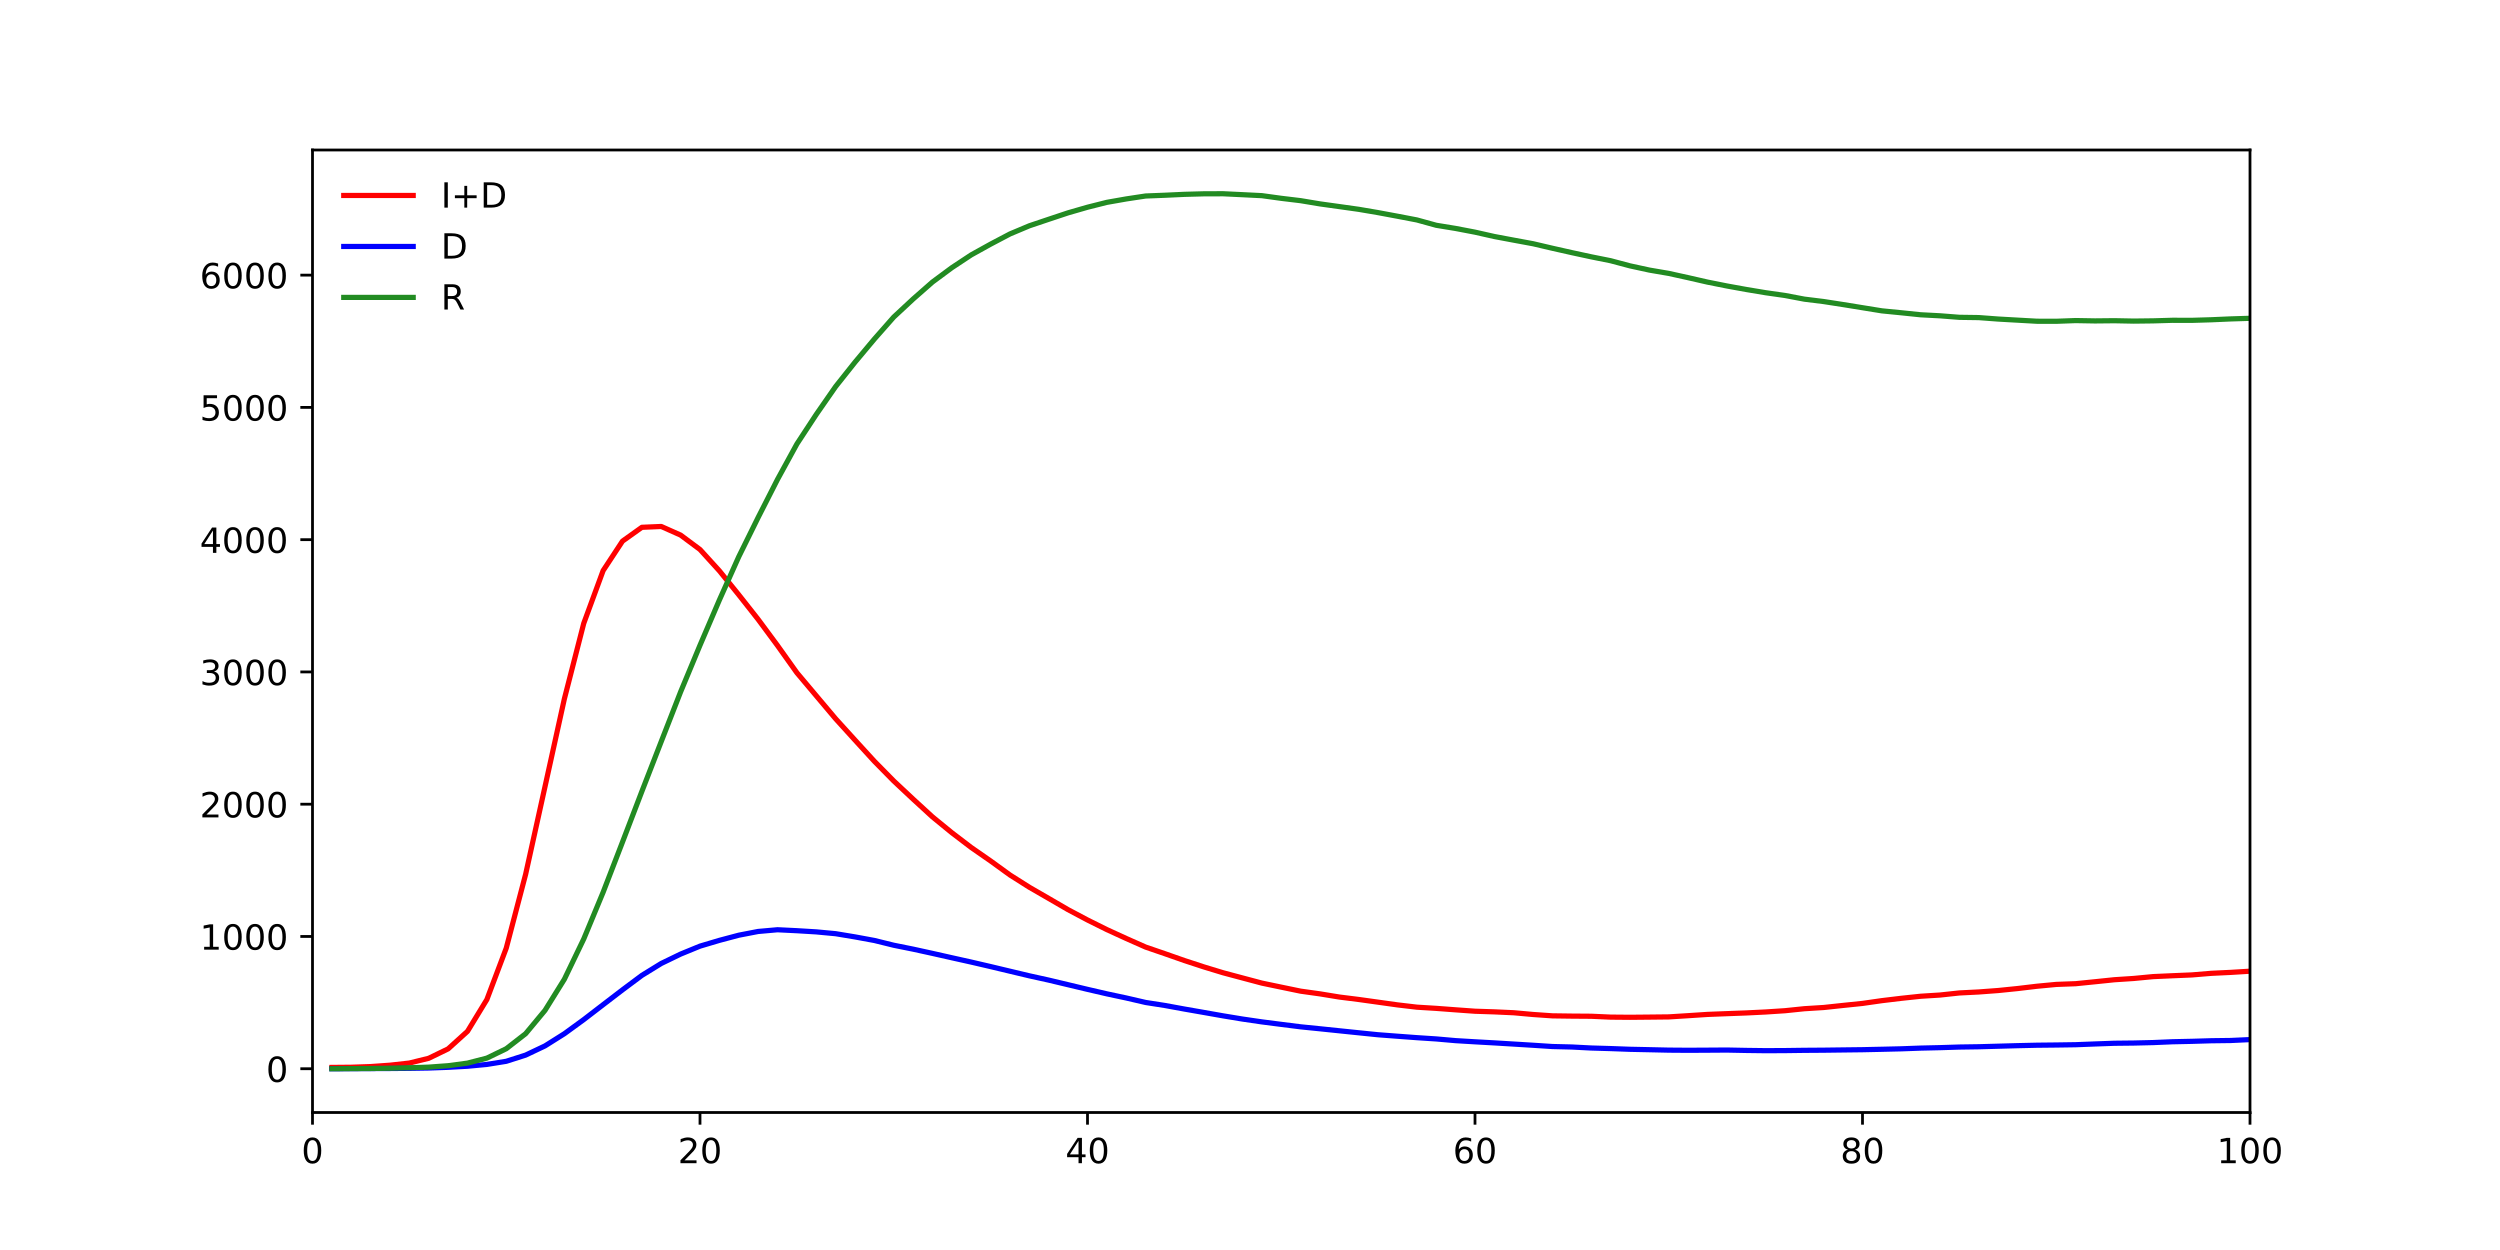
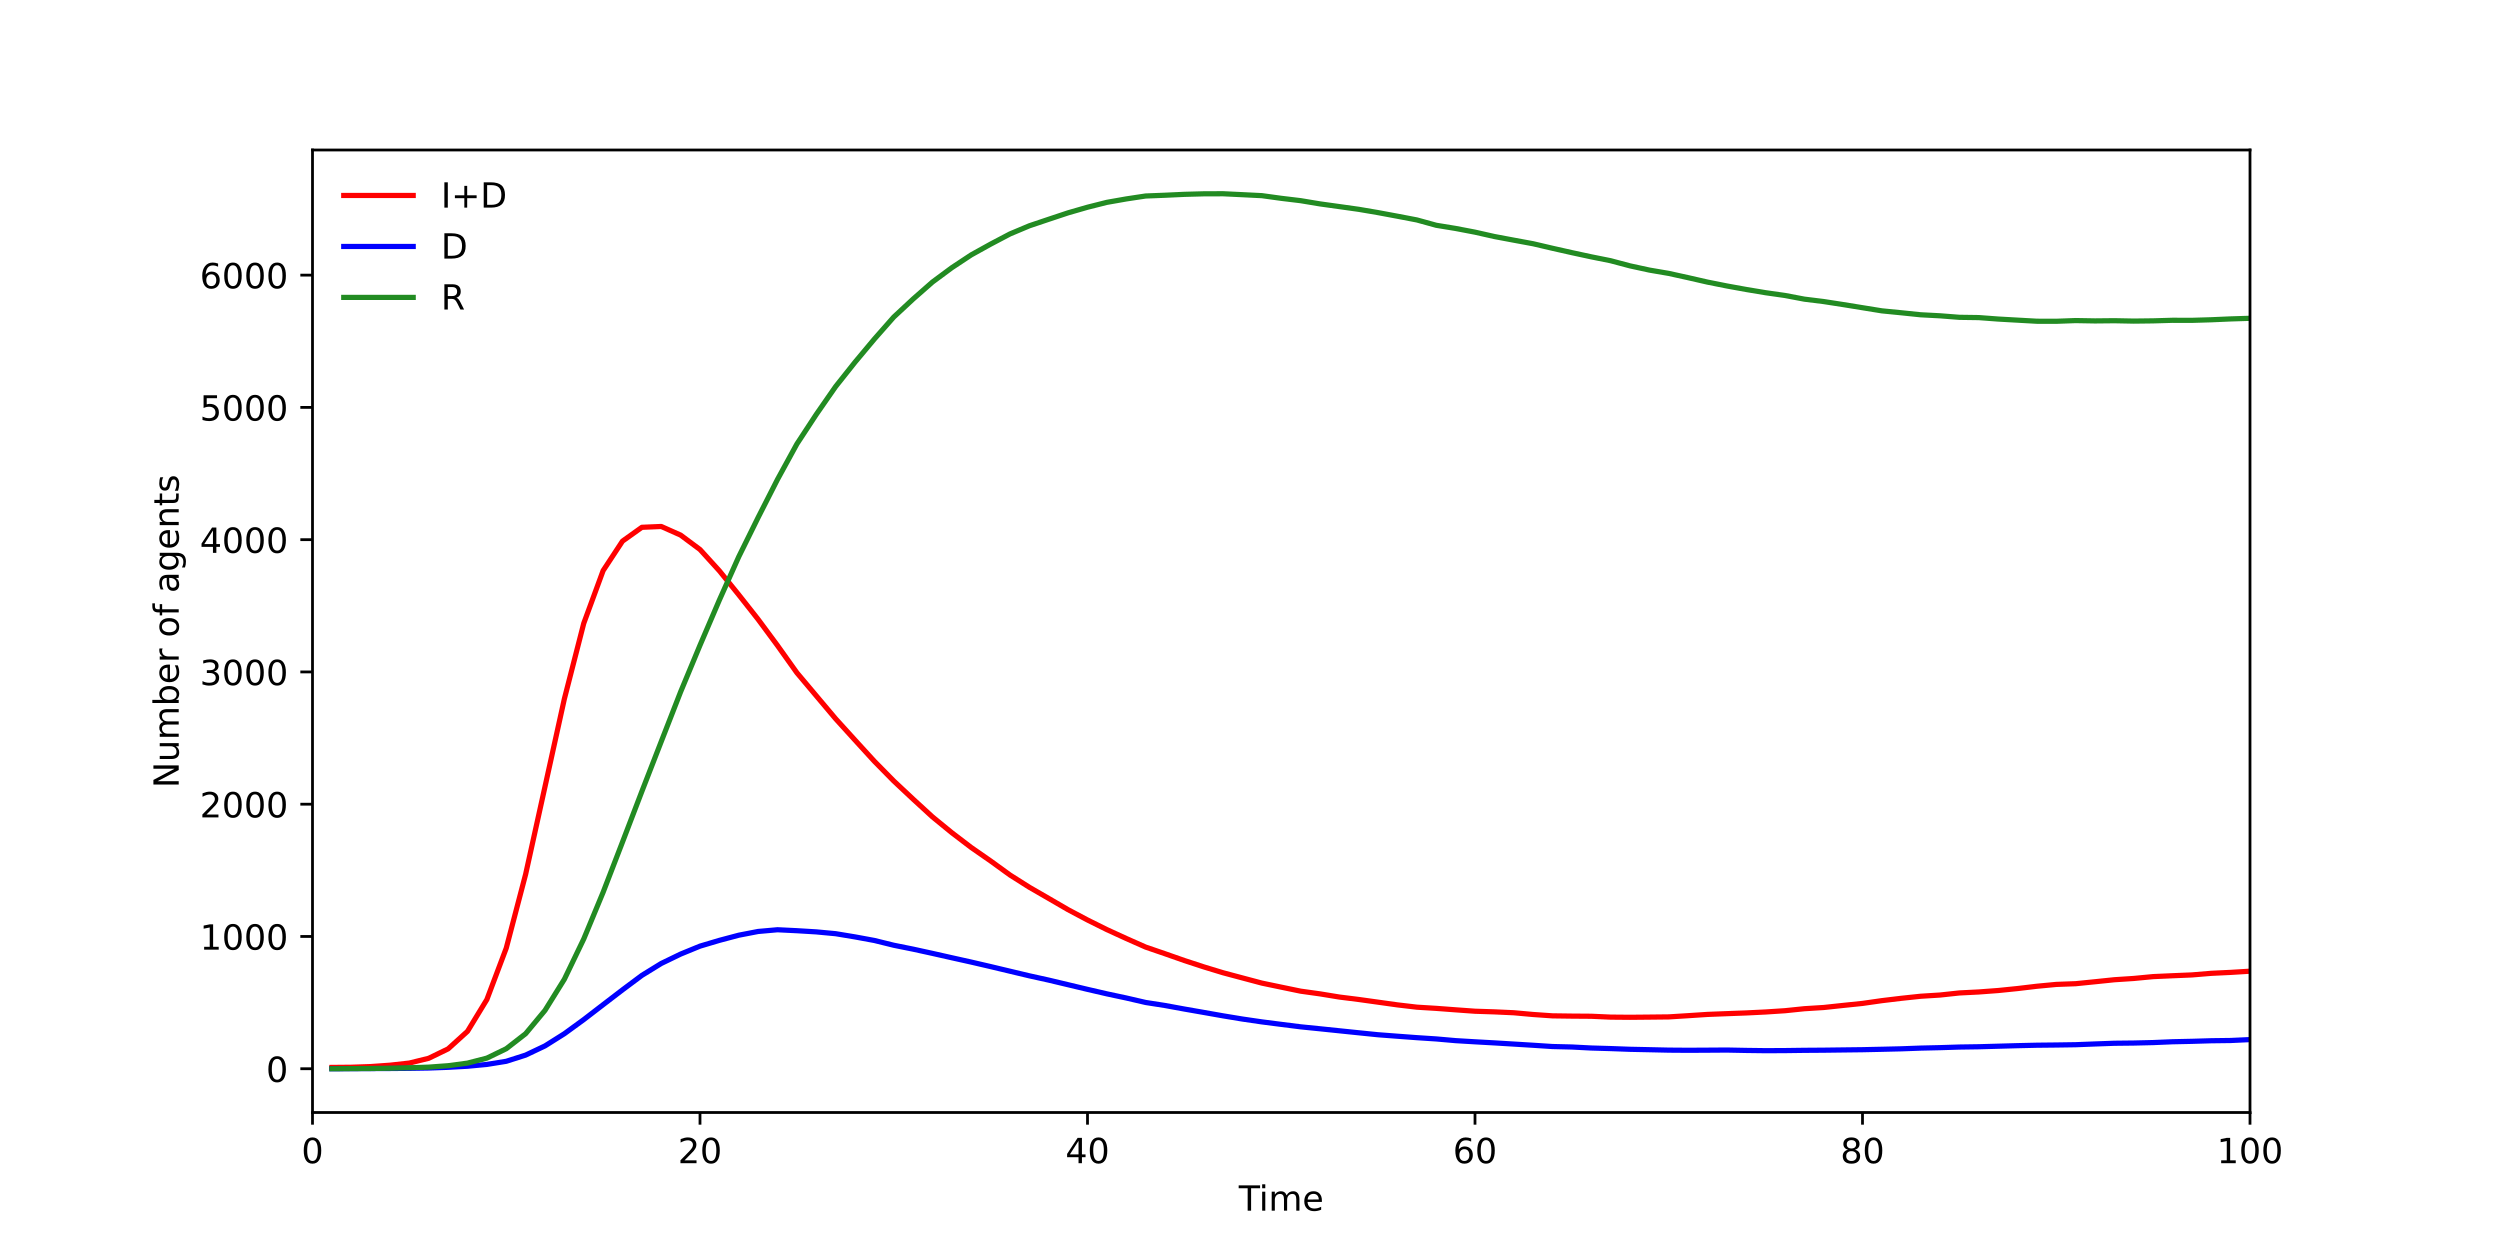
<svg xmlns="http://www.w3.org/2000/svg" xmlns:xlink="http://www.w3.org/1999/xlink" width="720pt" height="360pt" viewBox="0 0 720 360" version="1.1">
  <defs>
    <style type="text/css">*{stroke-linejoin: round; stroke-linecap: butt}</style>
  </defs>
  <g id="figure_1">
    <g id="patch_1">
      <path d="M 0 360  L 720 360  L 720 0  L 0 0  z " style="fill: #ffffff" />
    </g>
    <g id="axes_1">
      <g id="patch_2">
        <path d="M 90 320.4  L 648 320.4  L 648 43.2  L 90 43.2  z " style="fill: #ffffff" />
      </g>
      <g id="matplotlib.axis_1">
        <g id="xtick_1">
          <g id="line2d_1">
            <defs>
-               <path id="mbf2937465c" d="M 0 0  L 0 3.5  " style="stroke: #000000; stroke-width: 0.8" />
-             </defs>
-             <g>
-               <use xlink:href="#mbf2937465c" x="90" y="320.4" style="stroke: #000000; stroke-width: 0.8" />
+               <path id="m99bc248dcd" d="M 0 0  L 0 3.5  " style="stroke: #000000; stroke-width: 0.8" />
+             </defs>
+             <g>
+               <use xlink:href="#m99bc248dcd" x="90" y="320.4" style="stroke: #000000; stroke-width: 0.8" />
            </g>
          </g>
          <g id="text_1">
            <g transform="translate(86.81875 334.9984) scale(0.1 -0.1)">
              <defs>
                <path id="DejaVuSans-30" d="M 2034 4250  Q 1547 4250 1301 3770  Q 1056 3291 1056 2328  Q 1056 1369 1301 889  Q 1547 409 2034 409  Q 2525 409 2770 889  Q 3016 1369 3016 2328  Q 3016 3291 2770 3770  Q 2525 4250 2034 4250  z M 2034 4750  Q 2819 4750 3233 4129  Q 3647 3509 3647 2328  Q 3647 1150 3233 529  Q 2819 -91 2034 -91  Q 1250 -91 836 529  Q 422 1150 422 2328  Q 422 3509 836 4129  Q 1250 4750 2034 4750  z " transform="scale(0.015625)" />
              </defs>
              <use xlink:href="#DejaVuSans-30" />
            </g>
          </g>
        </g>
        <g id="xtick_2">
          <g id="line2d_2">
            <g>
-               <use xlink:href="#mbf2937465c" x="201.6" y="320.4" style="stroke: #000000; stroke-width: 0.8" />
+               <use xlink:href="#m99bc248dcd" x="201.6" y="320.4" style="stroke: #000000; stroke-width: 0.8" />
            </g>
          </g>
          <g id="text_2">
            <g transform="translate(195.2375 334.9984) scale(0.1 -0.1)">
              <defs>
                <path id="DejaVuSans-32" d="M 1228 531  L 3431 531  L 3431 0  L 469 0  L 469 531  Q 828 903 1448 1529  Q 2069 2156 2228 2338  Q 2531 2678 2651 2914  Q 2772 3150 2772 3378  Q 2772 3750 2511 3984  Q 2250 4219 1831 4219  Q 1534 4219 1204 4116  Q 875 4013 500 3803  L 500 4441  Q 881 4594 1212 4672  Q 1544 4750 1819 4750  Q 2544 4750 2975 4387  Q 3406 4025 3406 3419  Q 3406 3131 3298 2873  Q 3191 2616 2906 2266  Q 2828 2175 2409 1742  Q 1991 1309 1228 531  z " transform="scale(0.015625)" />
              </defs>
              <use xlink:href="#DejaVuSans-32" />
              <use xlink:href="#DejaVuSans-30" x="63.623" />
            </g>
          </g>
        </g>
        <g id="xtick_3">
          <g id="line2d_3">
            <g>
-               <use xlink:href="#mbf2937465c" x="313.2" y="320.4" style="stroke: #000000; stroke-width: 0.8" />
+               <use xlink:href="#m99bc248dcd" x="313.2" y="320.4" style="stroke: #000000; stroke-width: 0.8" />
            </g>
          </g>
          <g id="text_3">
            <g transform="translate(306.8375 334.9984) scale(0.1 -0.1)">
              <defs>
                <path id="DejaVuSans-34" d="M 2419 4116  L 825 1625  L 2419 1625  L 2419 4116  z M 2253 4666  L 3047 4666  L 3047 1625  L 3713 1625  L 3713 1100  L 3047 1100  L 3047 0  L 2419 0  L 2419 1100  L 313 1100  L 313 1709  L 2253 4666  z " transform="scale(0.015625)" />
              </defs>
              <use xlink:href="#DejaVuSans-34" />
              <use xlink:href="#DejaVuSans-30" x="63.623" />
            </g>
          </g>
        </g>
        <g id="xtick_4">
          <g id="line2d_4">
            <g>
-               <use xlink:href="#mbf2937465c" x="424.8" y="320.4" style="stroke: #000000; stroke-width: 0.8" />
+               <use xlink:href="#m99bc248dcd" x="424.8" y="320.4" style="stroke: #000000; stroke-width: 0.8" />
            </g>
          </g>
          <g id="text_4">
            <g transform="translate(418.4375 334.9984) scale(0.1 -0.1)">
              <defs>
                <path id="DejaVuSans-36" d="M 2113 2584  Q 1688 2584 1439 2293  Q 1191 2003 1191 1497  Q 1191 994 1439 701  Q 1688 409 2113 409  Q 2538 409 2786 701  Q 3034 994 3034 1497  Q 3034 2003 2786 2293  Q 2538 2584 2113 2584  z M 3366 4563  L 3366 3988  Q 3128 4100 2886 4159  Q 2644 4219 2406 4219  Q 1781 4219 1451 3797  Q 1122 3375 1075 2522  Q 1259 2794 1537 2939  Q 1816 3084 2150 3084  Q 2853 3084 3261 2657  Q 3669 2231 3669 1497  Q 3669 778 3244 343  Q 2819 -91 2113 -91  Q 1303 -91 875 529  Q 447 1150 447 2328  Q 447 3434 972 4092  Q 1497 4750 2381 4750  Q 2619 4750 2861 4703  Q 3103 4656 3366 4563  z " transform="scale(0.015625)" />
              </defs>
              <use xlink:href="#DejaVuSans-36" />
              <use xlink:href="#DejaVuSans-30" x="63.623" />
            </g>
          </g>
        </g>
        <g id="xtick_5">
          <g id="line2d_5">
            <g>
-               <use xlink:href="#mbf2937465c" x="536.4" y="320.4" style="stroke: #000000; stroke-width: 0.8" />
+               <use xlink:href="#m99bc248dcd" x="536.4" y="320.4" style="stroke: #000000; stroke-width: 0.8" />
            </g>
          </g>
          <g id="text_5">
            <g transform="translate(530.0375 334.9984) scale(0.1 -0.1)">
              <defs>
                <path id="DejaVuSans-38" d="M 2034 2216  Q 1584 2216 1326 1975  Q 1069 1734 1069 1313  Q 1069 891 1326 650  Q 1584 409 2034 409  Q 2484 409 2743 651  Q 3003 894 3003 1313  Q 3003 1734 2745 1975  Q 2488 2216 2034 2216  z M 1403 2484  Q 997 2584 770 2862  Q 544 3141 544 3541  Q 544 4100 942 4425  Q 1341 4750 2034 4750  Q 2731 4750 3128 4425  Q 3525 4100 3525 3541  Q 3525 3141 3298 2862  Q 3072 2584 2669 2484  Q 3125 2378 3379 2068  Q 3634 1759 3634 1313  Q 3634 634 3220 271  Q 2806 -91 2034 -91  Q 1263 -91 848 271  Q 434 634 434 1313  Q 434 1759 690 2068  Q 947 2378 1403 2484  z M 1172 3481  Q 1172 3119 1398 2916  Q 1625 2713 2034 2713  Q 2441 2713 2670 2916  Q 2900 3119 2900 3481  Q 2900 3844 2670 4047  Q 2441 4250 2034 4250  Q 1625 4250 1398 4047  Q 1172 3844 1172 3481  z " transform="scale(0.015625)" />
              </defs>
              <use xlink:href="#DejaVuSans-38" />
              <use xlink:href="#DejaVuSans-30" x="63.623" />
            </g>
          </g>
        </g>
        <g id="xtick_6">
          <g id="line2d_6">
            <g>
-               <use xlink:href="#mbf2937465c" x="648" y="320.4" style="stroke: #000000; stroke-width: 0.8" />
+               <use xlink:href="#m99bc248dcd" x="648" y="320.4" style="stroke: #000000; stroke-width: 0.8" />
            </g>
          </g>
          <g id="text_6">
            <g transform="translate(638.4562 334.9984) scale(0.1 -0.1)">
              <defs>
                <path id="DejaVuSans-31" d="M 794 531  L 1825 531  L 1825 4091  L 703 3866  L 703 4441  L 1819 4666  L 2450 4666  L 2450 531  L 3481 531  L 3481 0  L 794 0  L 794 531  z " transform="scale(0.015625)" />
              </defs>
              <use xlink:href="#DejaVuSans-31" />
              <use xlink:href="#DejaVuSans-30" x="63.623" />
              <use xlink:href="#DejaVuSans-30" x="127.246" />
            </g>
+           </g>
+         </g>
+         <g id="text_7">
+           <g transform="translate(356.7664 348.6766) scale(0.1 -0.1)">
+             <defs>
+               <path id="DejaVuSans-54" d="M -19 4666  L 3928 4666  L 3928 4134  L 2272 4134  L 2272 0  L 1638 0  L 1638 4134  L -19 4134  L -19 4666  z " transform="scale(0.015625)" />
+               <path id="DejaVuSans-69" d="M 603 3500  L 1178 3500  L 1178 0  L 603 0  L 603 3500  z M 603 4863  L 1178 4863  L 1178 4134  L 603 4134  L 603 4863  z " transform="scale(0.015625)" />
+               <path id="DejaVuSans-6d" d="M 3328 2828  Q 3544 3216 3844 3400  Q 4144 3584 4550 3584  Q 5097 3584 5394 3201  Q 5691 2819 5691 2113  L 5691 0  L 5113 0  L 5113 2094  Q 5113 2597 4934 2840  Q 4756 3084 4391 3084  Q 3944 3084 3684 2787  Q 3425 2491 3425 1978  L 3425 0  L 2847 0  L 2847 2094  Q 2847 2600 2669 2842  Q 2491 3084 2119 3084  Q 1678 3084 1418 2786  Q 1159 2488 1159 1978  L 1159 0  L 581 0  L 581 3500  L 1159 3500  L 1159 2956  Q 1356 3278 1631 3431  Q 1906 3584 2284 3584  Q 2666 3584 2933 3390  Q 3200 3197 3328 2828  z " transform="scale(0.015625)" />
+               <path id="DejaVuSans-65" d="M 3597 1894  L 3597 1613  L 953 1613  Q 991 1019 1311 708  Q 1631 397 2203 397  Q 2534 397 2845 478  Q 3156 559 3463 722  L 3463 178  Q 3153 47 2828 -22  Q 2503 -91 2169 -91  Q 1331 -91 842 396  Q 353 884 353 1716  Q 353 2575 817 3079  Q 1281 3584 2069 3584  Q 2775 3584 3186 3129  Q 3597 2675 3597 1894  z M 3022 2063  Q 3016 2534 2758 2815  Q 2500 3097 2075 3097  Q 1594 3097 1305 2825  Q 1016 2553 972 2059  L 3022 2063  z " transform="scale(0.015625)" />
+             </defs>
+             <use xlink:href="#DejaVuSans-54" />
+             <use xlink:href="#DejaVuSans-69" x="57.959" />
+             <use xlink:href="#DejaVuSans-6d" x="85.742" />
+             <use xlink:href="#DejaVuSans-65" x="183.154" />
          </g>
        </g>
      </g>
      <g id="matplotlib.axis_2">
        <g id="ytick_1">
          <g id="line2d_7">
            <defs>
-               <path id="m6ebd637aed" d="M 0 0  L -3.5 0  " style="stroke: #000000; stroke-width: 0.8" />
-             </defs>
-             <g>
-               <use xlink:href="#m6ebd637aed" x="90" y="307.8" style="stroke: #000000; stroke-width: 0.8" />
-             </g>
-           </g>
-           <g id="text_7">
+               <path id="mf0577fa7e2" d="M 0 0  L -3.5 0  " style="stroke: #000000; stroke-width: 0.8" />
+             </defs>
+             <g>
+               <use xlink:href="#mf0577fa7e2" x="90" y="307.8" style="stroke: #000000; stroke-width: 0.8" />
+             </g>
+           </g>
+           <g id="text_8">
            <g transform="translate(76.6375 311.5992) scale(0.1 -0.1)">
              <use xlink:href="#DejaVuSans-30" />
            </g>
          </g>
        </g>
        <g id="ytick_2">
          <g id="line2d_8">
            <g>
-               <use xlink:href="#m6ebd637aed" x="90" y="269.706" style="stroke: #000000; stroke-width: 0.8" />
-             </g>
-           </g>
-           <g id="text_8">
+               <use xlink:href="#mf0577fa7e2" x="90" y="269.706" style="stroke: #000000; stroke-width: 0.8" />
+             </g>
+           </g>
+           <g id="text_9">
            <g transform="translate(57.55 273.5057) scale(0.1 -0.1)">
              <use xlink:href="#DejaVuSans-31" />
              <use xlink:href="#DejaVuSans-30" x="63.623" />
              <use xlink:href="#DejaVuSans-30" x="127.246" />
              <use xlink:href="#DejaVuSans-30" x="190.869" />
            </g>
          </g>
        </g>
        <g id="ytick_3">
          <g id="line2d_9">
            <g>
-               <use xlink:href="#m6ebd637aed" x="90" y="231.613" style="stroke: #000000; stroke-width: 0.8" />
-             </g>
-           </g>
-           <g id="text_9">
+               <use xlink:href="#mf0577fa7e2" x="90" y="231.613" style="stroke: #000000; stroke-width: 0.8" />
+             </g>
+           </g>
+           <g id="text_10">
            <g transform="translate(57.55 235.4122) scale(0.1 -0.1)">
              <use xlink:href="#DejaVuSans-32" />
              <use xlink:href="#DejaVuSans-30" x="63.623" />
              <use xlink:href="#DejaVuSans-30" x="127.246" />
              <use xlink:href="#DejaVuSans-30" x="190.869" />
            </g>
          </g>
        </g>
        <g id="ytick_4">
          <g id="line2d_10">
            <g>
-               <use xlink:href="#m6ebd637aed" x="90" y="193.519" style="stroke: #000000; stroke-width: 0.8" />
-             </g>
-           </g>
-           <g id="text_10">
+               <use xlink:href="#mf0577fa7e2" x="90" y="193.519" style="stroke: #000000; stroke-width: 0.8" />
+             </g>
+           </g>
+           <g id="text_11">
            <g transform="translate(57.55 197.3187) scale(0.1 -0.1)">
              <defs>
                <path id="DejaVuSans-33" d="M 2597 2516  Q 3050 2419 3304 2112  Q 3559 1806 3559 1356  Q 3559 666 3084 287  Q 2609 -91 1734 -91  Q 1441 -91 1130 -33  Q 819 25 488 141  L 488 750  Q 750 597 1062 519  Q 1375 441 1716 441  Q 2309 441 2620 675  Q 2931 909 2931 1356  Q 2931 1769 2642 2001  Q 2353 2234 1838 2234  L 1294 2234  L 1294 2753  L 1863 2753  Q 2328 2753 2575 2939  Q 2822 3125 2822 3475  Q 2822 3834 2567 4026  Q 2313 4219 1838 4219  Q 1578 4219 1281 4162  Q 984 4106 628 3988  L 628 4550  Q 988 4650 1302 4700  Q 1616 4750 1894 4750  Q 2613 4750 3031 4423  Q 3450 4097 3450 3541  Q 3450 3153 3228 2886  Q 3006 2619 2597 2516  z " transform="scale(0.015625)" />
              </defs>
              <use xlink:href="#DejaVuSans-33" />
              <use xlink:href="#DejaVuSans-30" x="63.623" />
              <use xlink:href="#DejaVuSans-30" x="127.246" />
              <use xlink:href="#DejaVuSans-30" x="190.869" />
            </g>
          </g>
        </g>
        <g id="ytick_5">
          <g id="line2d_11">
            <g>
-               <use xlink:href="#m6ebd637aed" x="90" y="155.426" style="stroke: #000000; stroke-width: 0.8" />
-             </g>
-           </g>
-           <g id="text_11">
+               <use xlink:href="#mf0577fa7e2" x="90" y="155.426" style="stroke: #000000; stroke-width: 0.8" />
+             </g>
+           </g>
+           <g id="text_12">
            <g transform="translate(57.55 159.2252) scale(0.1 -0.1)">
              <use xlink:href="#DejaVuSans-34" />
              <use xlink:href="#DejaVuSans-30" x="63.623" />
              <use xlink:href="#DejaVuSans-30" x="127.246" />
              <use xlink:href="#DejaVuSans-30" x="190.869" />
            </g>
          </g>
        </g>
        <g id="ytick_6">
          <g id="line2d_12">
            <g>
-               <use xlink:href="#m6ebd637aed" x="90" y="117.332" style="stroke: #000000; stroke-width: 0.8" />
-             </g>
-           </g>
-           <g id="text_12">
+               <use xlink:href="#mf0577fa7e2" x="90" y="117.332" style="stroke: #000000; stroke-width: 0.8" />
+             </g>
+           </g>
+           <g id="text_13">
            <g transform="translate(57.55 121.1317) scale(0.1 -0.1)">
              <defs>
                <path id="DejaVuSans-35" d="M 691 4666  L 3169 4666  L 3169 4134  L 1269 4134  L 1269 2991  Q 1406 3038 1543 3061  Q 1681 3084 1819 3084  Q 2600 3084 3056 2656  Q 3513 2228 3513 1497  Q 3513 744 3044 326  Q 2575 -91 1722 -91  Q 1428 -91 1123 -41  Q 819 9 494 109  L 494 744  Q 775 591 1075 516  Q 1375 441 1709 441  Q 2250 441 2565 725  Q 2881 1009 2881 1497  Q 2881 1984 2565 2268  Q 2250 2553 1709 2553  Q 1456 2553 1204 2497  Q 953 2441 691 2322  L 691 4666  z " transform="scale(0.015625)" />
              </defs>
              <use xlink:href="#DejaVuSans-35" />
              <use xlink:href="#DejaVuSans-30" x="63.623" />
              <use xlink:href="#DejaVuSans-30" x="127.246" />
              <use xlink:href="#DejaVuSans-30" x="190.869" />
            </g>
          </g>
        </g>
        <g id="ytick_7">
          <g id="line2d_13">
            <g>
-               <use xlink:href="#m6ebd637aed" x="90" y="79.239" style="stroke: #000000; stroke-width: 0.8" />
-             </g>
-           </g>
-           <g id="text_13">
+               <use xlink:href="#mf0577fa7e2" x="90" y="79.239" style="stroke: #000000; stroke-width: 0.8" />
+             </g>
+           </g>
+           <g id="text_14">
            <g transform="translate(57.55 83.03816) scale(0.1 -0.1)">
              <use xlink:href="#DejaVuSans-36" />
              <use xlink:href="#DejaVuSans-30" x="63.623" />
              <use xlink:href="#DejaVuSans-30" x="127.246" />
              <use xlink:href="#DejaVuSans-30" x="190.869" />
            </g>
          </g>
        </g>
+         <g id="text_15">
+           <g transform="translate(51.47031 226.932) rotate(-90) scale(0.1 -0.1)">
+             <defs>
+               <path id="DejaVuSans-4e" d="M 628 4666  L 1478 4666  L 3547 763  L 3547 4666  L 4159 4666  L 4159 0  L 3309 0  L 1241 3903  L 1241 0  L 628 0  L 628 4666  z " transform="scale(0.015625)" />
+               <path id="DejaVuSans-75" d="M 544 1381  L 544 3500  L 1119 3500  L 1119 1403  Q 1119 906 1312 657  Q 1506 409 1894 409  Q 2359 409 2629 706  Q 2900 1003 2900 1516  L 2900 3500  L 3475 3500  L 3475 0  L 2900 0  L 2900 538  Q 2691 219 2414 64  Q 2138 -91 1772 -91  Q 1169 -91 856 284  Q 544 659 544 1381  z M 1991 3584  L 1991 3584  z " transform="scale(0.015625)" />
+               <path id="DejaVuSans-62" d="M 3116 1747  Q 3116 2381 2855 2742  Q 2594 3103 2138 3103  Q 1681 3103 1420 2742  Q 1159 2381 1159 1747  Q 1159 1113 1420 752  Q 1681 391 2138 391  Q 2594 391 2855 752  Q 3116 1113 3116 1747  z M 1159 2969  Q 1341 3281 1617 3432  Q 1894 3584 2278 3584  Q 2916 3584 3314 3078  Q 3713 2572 3713 1747  Q 3713 922 3314 415  Q 2916 -91 2278 -91  Q 1894 -91 1617 61  Q 1341 213 1159 525  L 1159 0  L 581 0  L 581 4863  L 1159 4863  L 1159 2969  z " transform="scale(0.015625)" />
+               <path id="DejaVuSans-72" d="M 2631 2963  Q 2534 3019 2420 3045  Q 2306 3072 2169 3072  Q 1681 3072 1420 2755  Q 1159 2438 1159 1844  L 1159 0  L 581 0  L 581 3500  L 1159 3500  L 1159 2956  Q 1341 3275 1631 3429  Q 1922 3584 2338 3584  Q 2397 3584 2469 3576  Q 2541 3569 2628 3553  L 2631 2963  z " transform="scale(0.015625)" />
+               <path id="DejaVuSans-20" transform="scale(0.015625)" />
+               <path id="DejaVuSans-6f" d="M 1959 3097  Q 1497 3097 1228 2736  Q 959 2375 959 1747  Q 959 1119 1226 758  Q 1494 397 1959 397  Q 2419 397 2687 759  Q 2956 1122 2956 1747  Q 2956 2369 2687 2733  Q 2419 3097 1959 3097  z M 1959 3584  Q 2709 3584 3137 3096  Q 3566 2609 3566 1747  Q 3566 888 3137 398  Q 2709 -91 1959 -91  Q 1206 -91 779 398  Q 353 888 353 1747  Q 353 2609 779 3096  Q 1206 3584 1959 3584  z " transform="scale(0.015625)" />
+               <path id="DejaVuSans-66" d="M 2375 4863  L 2375 4384  L 1825 4384  Q 1516 4384 1395 4259  Q 1275 4134 1275 3809  L 1275 3500  L 2222 3500  L 2222 3053  L 1275 3053  L 1275 0  L 697 0  L 697 3053  L 147 3053  L 147 3500  L 697 3500  L 697 3744  Q 697 4328 969 4595  Q 1241 4863 1831 4863  L 2375 4863  z " transform="scale(0.015625)" />
+               <path id="DejaVuSans-61" d="M 2194 1759  Q 1497 1759 1228 1600  Q 959 1441 959 1056  Q 959 750 1161 570  Q 1363 391 1709 391  Q 2188 391 2477 730  Q 2766 1069 2766 1631  L 2766 1759  L 2194 1759  z M 3341 1997  L 3341 0  L 2766 0  L 2766 531  Q 2569 213 2275 61  Q 1981 -91 1556 -91  Q 1019 -91 701 211  Q 384 513 384 1019  Q 384 1609 779 1909  Q 1175 2209 1959 2209  L 2766 2209  L 2766 2266  Q 2766 2663 2505 2880  Q 2244 3097 1772 3097  Q 1472 3097 1187 3025  Q 903 2953 641 2809  L 641 3341  Q 956 3463 1253 3523  Q 1550 3584 1831 3584  Q 2591 3584 2966 3190  Q 3341 2797 3341 1997  z " transform="scale(0.015625)" />
+               <path id="DejaVuSans-67" d="M 2906 1791  Q 2906 2416 2648 2759  Q 2391 3103 1925 3103  Q 1463 3103 1205 2759  Q 947 2416 947 1791  Q 947 1169 1205 825  Q 1463 481 1925 481  Q 2391 481 2648 825  Q 2906 1169 2906 1791  z M 3481 434  Q 3481 -459 3084 -895  Q 2688 -1331 1869 -1331  Q 1566 -1331 1297 -1286  Q 1028 -1241 775 -1147  L 775 -588  Q 1028 -725 1275 -790  Q 1522 -856 1778 -856  Q 2344 -856 2625 -561  Q 2906 -266 2906 331  L 2906 616  Q 2728 306 2450 153  Q 2172 0 1784 0  Q 1141 0 747 490  Q 353 981 353 1791  Q 353 2603 747 3093  Q 1141 3584 1784 3584  Q 2172 3584 2450 3431  Q 2728 3278 2906 2969  L 2906 3500  L 3481 3500  L 3481 434  z " transform="scale(0.015625)" />
+               <path id="DejaVuSans-6e" d="M 3513 2113  L 3513 0  L 2938 0  L 2938 2094  Q 2938 2591 2744 2837  Q 2550 3084 2163 3084  Q 1697 3084 1428 2787  Q 1159 2491 1159 1978  L 1159 0  L 581 0  L 581 3500  L 1159 3500  L 1159 2956  Q 1366 3272 1645 3428  Q 1925 3584 2291 3584  Q 2894 3584 3203 3211  Q 3513 2838 3513 2113  z " transform="scale(0.015625)" />
+               <path id="DejaVuSans-74" d="M 1172 4494  L 1172 3500  L 2356 3500  L 2356 3053  L 1172 3053  L 1172 1153  Q 1172 725 1289 603  Q 1406 481 1766 481  L 2356 481  L 2356 0  L 1766 0  Q 1100 0 847 248  Q 594 497 594 1153  L 594 3053  L 172 3053  L 172 3500  L 594 3500  L 594 4494  L 1172 4494  z " transform="scale(0.015625)" />
+               <path id="DejaVuSans-73" d="M 2834 3397  L 2834 2853  Q 2591 2978 2328 3040  Q 2066 3103 1784 3103  Q 1356 3103 1142 2972  Q 928 2841 928 2578  Q 928 2378 1081 2264  Q 1234 2150 1697 2047  L 1894 2003  Q 2506 1872 2764 1633  Q 3022 1394 3022 966  Q 3022 478 2636 193  Q 2250 -91 1575 -91  Q 1294 -91 989 -36  Q 684 19 347 128  L 347 722  Q 666 556 975 473  Q 1284 391 1588 391  Q 1994 391 2212 530  Q 2431 669 2431 922  Q 2431 1156 2273 1281  Q 2116 1406 1581 1522  L 1381 1569  Q 847 1681 609 1914  Q 372 2147 372 2553  Q 372 3047 722 3315  Q 1072 3584 1716 3584  Q 2034 3584 2315 3537  Q 2597 3491 2834 3397  z " transform="scale(0.015625)" />
+             </defs>
+             <use xlink:href="#DejaVuSans-4e" />
+             <use xlink:href="#DejaVuSans-75" x="74.805" />
+             <use xlink:href="#DejaVuSans-6d" x="138.184" />
+             <use xlink:href="#DejaVuSans-62" x="235.596" />
+             <use xlink:href="#DejaVuSans-65" x="299.072" />
+             <use xlink:href="#DejaVuSans-72" x="360.596" />
+             <use xlink:href="#DejaVuSans-20" x="401.709" />
+             <use xlink:href="#DejaVuSans-6f" x="433.496" />
+             <use xlink:href="#DejaVuSans-66" x="494.678" />
+             <use xlink:href="#DejaVuSans-20" x="529.883" />
+             <use xlink:href="#DejaVuSans-61" x="561.67" />
+             <use xlink:href="#DejaVuSans-67" x="622.949" />
+             <use xlink:href="#DejaVuSans-65" x="686.426" />
+             <use xlink:href="#DejaVuSans-6e" x="747.949" />
+             <use xlink:href="#DejaVuSans-74" x="811.328" />
+             <use xlink:href="#DejaVuSans-73" x="850.537" />
+           </g>
+         </g>
      </g>
      <g id="line2d_14">
-         <path d="M 95.58 307.419  L 101.16 307.366  L 106.74 307.175  L 112.32 306.779  L 117.9 306.158  L 123.48 304.783  L 129.06 302.071  L 134.64 297.02  L 140.22 287.862  L 145.8 273.059  L 151.38 251.795  L 156.96 226.55  L 162.54 201.26  L 168.12 179.524  L 173.7 164.336  L 179.28 155.845  L 184.86 151.864  L 190.44 151.624  L 196.02 154.108  L 201.6 158.26  L 207.18 164.397  L 212.76 171.3  L 218.34 178.377  L 223.92 185.916  L 229.5 193.752  L 235.08 200.38  L 240.66 207.001  L 246.24 213.149  L 251.82 219.252  L 257.4 224.924  L 262.98 230.154  L 268.56 235.27  L 274.14 239.83  L 279.72 244.085  L 285.3 247.959  L 290.88 252.004  L 296.46 255.536  L 302.04 258.755  L 307.62 261.996  L 313.2 264.956  L 318.78 267.729  L 324.36 270.286  L 329.94 272.758  L 335.52 274.674  L 341.1 276.632  L 346.68 278.46  L 352.26 280.159  L 357.84 281.649  L 363.42 283.134  L 369 284.3  L 374.58 285.454  L 380.16 286.235  L 385.74 287.15  L 391.32 287.85  L 396.9 288.628  L 402.48 289.408  L 408.06 290.067  L 413.64 290.41  L 419.22 290.829  L 424.8 291.233  L 430.38 291.416  L 435.96 291.671  L 441.54 292.174  L 447.12 292.563  L 452.7 292.639  L 458.28 292.681  L 463.86 292.932  L 469.44 292.982  L 475.02 292.928  L 480.6 292.867  L 486.18 292.517  L 491.76 292.151  L 497.34 291.934  L 502.92 291.725  L 508.5 291.45  L 514.08 291.085  L 519.66 290.509  L 525.24 290.159  L 530.82 289.561  L 536.4 288.982  L 541.98 288.186  L 547.56 287.515  L 553.14 286.921  L 558.72 286.57  L 564.3 285.969  L 569.88 285.687  L 575.46 285.271  L 581.04 284.704  L 586.62 284.041  L 592.2 283.512  L 597.78 283.306  L 603.36 282.742  L 608.94 282.163  L 614.52 281.797  L 620.1 281.264  L 625.68 281.013  L 631.26 280.78  L 636.84 280.316  L 642.42 280.049  L 648 279.706  " clip-path="url(#p4a0f681971)" style="fill: none; stroke: #ff0000; stroke-width: 1.5; stroke-linecap: square" />
+         <path d="M 95.58 307.419  L 101.16 307.366  L 106.74 307.175  L 112.32 306.779  L 117.9 306.158  L 123.48 304.783  L 129.06 302.071  L 134.64 297.02  L 140.22 287.862  L 145.8 273.059  L 151.38 251.795  L 156.96 226.55  L 162.54 201.26  L 168.12 179.524  L 173.7 164.336  L 179.28 155.845  L 184.86 151.864  L 190.44 151.624  L 196.02 154.108  L 201.6 158.26  L 207.18 164.397  L 212.76 171.3  L 218.34 178.377  L 223.92 185.916  L 229.5 193.752  L 235.08 200.38  L 240.66 207.001  L 246.24 213.149  L 251.82 219.252  L 257.4 224.924  L 262.98 230.154  L 268.56 235.27  L 274.14 239.83  L 279.72 244.085  L 285.3 247.959  L 290.88 252.004  L 296.46 255.536  L 302.04 258.755  L 307.62 261.996  L 313.2 264.956  L 318.78 267.729  L 324.36 270.286  L 329.94 272.758  L 335.52 274.674  L 341.1 276.632  L 346.68 278.46  L 352.26 280.159  L 357.84 281.649  L 363.42 283.134  L 369 284.3  L 374.58 285.454  L 380.16 286.235  L 385.74 287.15  L 391.32 287.85  L 396.9 288.628  L 402.48 289.408  L 408.06 290.067  L 413.64 290.41  L 419.22 290.829  L 424.8 291.233  L 430.38 291.416  L 435.96 291.671  L 441.54 292.174  L 447.12 292.563  L 452.7 292.639  L 458.28 292.681  L 463.86 292.932  L 469.44 292.982  L 475.02 292.928  L 480.6 292.867  L 486.18 292.517  L 491.76 292.151  L 497.34 291.934  L 502.92 291.725  L 508.5 291.45  L 514.08 291.085  L 519.66 290.509  L 525.24 290.159  L 530.82 289.561  L 536.4 288.982  L 541.98 288.186  L 547.56 287.515  L 553.14 286.921  L 558.72 286.57  L 564.3 285.969  L 569.88 285.687  L 575.46 285.271  L 581.04 284.704  L 586.62 284.041  L 592.2 283.512  L 597.78 283.306  L 603.36 282.742  L 608.94 282.163  L 614.52 281.797  L 620.1 281.264  L 625.68 281.013  L 631.26 280.78  L 636.84 280.316  L 642.42 280.049  L 648 279.706  " clip-path="url(#p9a21e01437)" style="fill: none; stroke: #ff0000; stroke-width: 1.5; stroke-linecap: square" />
      </g>
      <g id="line2d_15">
-         <path d="M 95.58 307.8  L 101.16 307.773  L 106.74 307.75  L 112.32 307.728  L 117.9 307.678  L 123.48 307.59  L 129.06 307.385  L 134.64 307.076  L 140.22 306.551  L 145.8 305.652  L 151.38 303.869  L 156.96 301.221  L 162.54 297.709  L 168.12 293.644  L 173.7 289.351  L 179.28 285.077  L 184.86 280.914  L 190.44 277.478  L 196.02 274.777  L 201.6 272.487  L 207.18 270.826  L 212.76 269.341  L 218.34 268.263  L 223.92 267.768  L 229.5 268.042  L 235.08 268.381  L 240.66 268.903  L 246.24 269.828  L 251.82 270.857  L 257.4 272.232  L 262.98 273.356  L 268.56 274.579  L 274.14 275.836  L 279.72 277.081  L 285.3 278.377  L 290.88 279.71  L 296.46 281.039  L 302.04 282.274  L 307.62 283.603  L 313.2 284.936  L 318.78 286.228  L 324.36 287.42  L 329.94 288.711  L 335.52 289.584  L 341.1 290.605  L 346.68 291.58  L 352.26 292.566  L 357.84 293.488  L 363.42 294.303  L 369 295.02  L 374.58 295.724  L 380.16 296.288  L 385.74 296.867  L 391.32 297.442  L 396.9 298.01  L 402.48 298.433  L 408.06 298.848  L 413.64 299.214  L 419.22 299.705  L 424.8 300.04  L 430.38 300.353  L 435.96 300.692  L 441.54 301.035  L 447.12 301.4  L 452.7 301.537  L 458.28 301.827  L 463.86 301.991  L 469.44 302.196  L 475.02 302.315  L 480.6 302.44  L 486.18 302.482  L 491.76 302.452  L 497.34 302.414  L 502.92 302.524  L 508.5 302.596  L 514.08 302.57  L 519.66 302.494  L 525.24 302.455  L 530.82 302.383  L 536.4 302.315  L 541.98 302.193  L 547.56 302.059  L 553.14 301.854  L 558.72 301.724  L 564.3 301.549  L 569.88 301.465  L 575.46 301.309  L 581.04 301.153  L 586.62 301.023  L 592.2 300.962  L 597.78 300.878  L 603.36 300.661  L 608.94 300.459  L 614.52 300.395  L 620.1 300.261  L 625.68 300.025  L 631.26 299.903  L 636.84 299.736  L 642.42 299.663  L 648 299.404  " clip-path="url(#p4a0f681971)" style="fill: none; stroke: #0000ff; stroke-width: 1.5; stroke-linecap: square" />
+         <path d="M 95.58 307.8  L 101.16 307.773  L 106.74 307.75  L 112.32 307.728  L 117.9 307.678  L 123.48 307.59  L 129.06 307.385  L 134.64 307.076  L 140.22 306.551  L 145.8 305.652  L 151.38 303.869  L 156.96 301.221  L 162.54 297.709  L 168.12 293.644  L 173.7 289.351  L 179.28 285.077  L 184.86 280.914  L 190.44 277.478  L 196.02 274.777  L 201.6 272.487  L 207.18 270.826  L 212.76 269.341  L 218.34 268.263  L 223.92 267.768  L 229.5 268.042  L 235.08 268.381  L 240.66 268.903  L 246.24 269.828  L 251.82 270.857  L 257.4 272.232  L 262.98 273.356  L 268.56 274.579  L 274.14 275.836  L 279.72 277.081  L 285.3 278.377  L 290.88 279.71  L 296.46 281.039  L 302.04 282.274  L 307.62 283.603  L 313.2 284.936  L 318.78 286.228  L 324.36 287.42  L 329.94 288.711  L 335.52 289.584  L 341.1 290.605  L 346.68 291.58  L 352.26 292.566  L 357.84 293.488  L 363.42 294.303  L 369 295.02  L 374.58 295.724  L 380.16 296.288  L 385.74 296.867  L 391.32 297.442  L 396.9 298.01  L 402.48 298.433  L 408.06 298.848  L 413.64 299.214  L 419.22 299.705  L 424.8 300.04  L 430.38 300.353  L 435.96 300.692  L 441.54 301.035  L 447.12 301.4  L 452.7 301.537  L 458.28 301.827  L 463.86 301.991  L 469.44 302.196  L 475.02 302.315  L 480.6 302.44  L 486.18 302.482  L 491.76 302.452  L 497.34 302.414  L 502.92 302.524  L 508.5 302.596  L 514.08 302.57  L 519.66 302.494  L 525.24 302.455  L 530.82 302.383  L 536.4 302.315  L 541.98 302.193  L 547.56 302.059  L 553.14 301.854  L 558.72 301.724  L 564.3 301.549  L 569.88 301.465  L 575.46 301.309  L 581.04 301.153  L 586.62 301.023  L 592.2 300.962  L 597.78 300.878  L 603.36 300.661  L 608.94 300.459  L 614.52 300.395  L 620.1 300.261  L 625.68 300.025  L 631.26 299.903  L 636.84 299.736  L 642.42 299.663  L 648 299.404  " clip-path="url(#p9a21e01437)" style="fill: none; stroke: #0000ff; stroke-width: 1.5; stroke-linecap: square" />
      </g>
      <g id="line2d_16">
-         <path d="M 95.58 307.8  L 101.16 307.762  L 106.74 307.728  L 112.32 307.651  L 117.9 307.518  L 123.48 307.335  L 129.06 306.924  L 134.64 306.177  L 140.22 304.737  L 145.8 302.033  L 151.38 297.701  L 156.96 290.989  L 162.54 282.015  L 168.12 270.415  L 173.7 256.964  L 179.28 242.5  L 184.86 227.918  L 190.44 213.557  L 196.02 199.249  L 201.6 185.832  L 207.18 172.812  L 212.76 160.344  L 218.34 149.034  L 223.92 138.074  L 229.5 127.877  L 235.08 119.367  L 240.66 111.333  L 246.24 104.312  L 251.82 97.642  L 257.4 91.311  L 262.98 86.119  L 268.56 81.22  L 274.14 77.09  L 279.72 73.403  L 285.3 70.31  L 290.88 67.373  L 296.46 65.026  L 302.04 63.148  L 307.62 61.293  L 313.2 59.682  L 318.78 58.276  L 324.36 57.293  L 329.94 56.448  L 335.52 56.23  L 341.1 55.971  L 346.68 55.819  L 352.26 55.8  L 357.84 56.07  L 363.42 56.349  L 369 57.118  L 374.58 57.792  L 380.16 58.722  L 385.74 59.499  L 391.32 60.284  L 396.9 61.236  L 402.48 62.276  L 408.06 63.343  L 413.64 64.881  L 419.22 65.796  L 424.8 66.862  L 430.38 68.119  L 435.96 69.167  L 441.54 70.199  L 447.12 71.506  L 452.7 72.763  L 458.28 73.967  L 463.86 75.087  L 469.44 76.569  L 475.02 77.784  L 480.6 78.74  L 486.18 79.97  L 491.76 81.246  L 497.34 82.359  L 502.92 83.372  L 508.5 84.302  L 514.08 85.098  L 519.66 86.157  L 525.24 86.85  L 530.82 87.715  L 536.4 88.621  L 541.98 89.524  L 547.56 90.077  L 553.14 90.656  L 558.72 90.949  L 564.3 91.387  L 569.88 91.467  L 575.46 91.886  L 581.04 92.202  L 586.62 92.515  L 592.2 92.53  L 597.78 92.324  L 603.36 92.423  L 608.94 92.366  L 614.52 92.476  L 620.1 92.408  L 625.68 92.244  L 631.26 92.259  L 636.84 92.092  L 642.42 91.848  L 648 91.673  " clip-path="url(#p4a0f681971)" style="fill: none; stroke: #228b22; stroke-width: 1.5; stroke-linecap: square" />
+         <path d="M 95.58 307.8  L 101.16 307.762  L 106.74 307.728  L 112.32 307.651  L 117.9 307.518  L 123.48 307.335  L 129.06 306.924  L 134.64 306.177  L 140.22 304.737  L 145.8 302.033  L 151.38 297.701  L 156.96 290.989  L 162.54 282.015  L 168.12 270.415  L 173.7 256.964  L 179.28 242.5  L 184.86 227.918  L 190.44 213.557  L 196.02 199.249  L 201.6 185.832  L 207.18 172.812  L 212.76 160.344  L 218.34 149.034  L 223.92 138.074  L 229.5 127.877  L 235.08 119.367  L 240.66 111.333  L 246.24 104.312  L 251.82 97.642  L 257.4 91.311  L 262.98 86.119  L 268.56 81.22  L 274.14 77.09  L 279.72 73.403  L 285.3 70.31  L 290.88 67.373  L 296.46 65.026  L 302.04 63.148  L 307.62 61.293  L 313.2 59.682  L 318.78 58.276  L 324.36 57.293  L 329.94 56.448  L 335.52 56.23  L 341.1 55.971  L 346.68 55.819  L 352.26 55.8  L 357.84 56.07  L 363.42 56.349  L 369 57.118  L 374.58 57.792  L 380.16 58.722  L 385.74 59.499  L 391.32 60.284  L 396.9 61.236  L 402.48 62.276  L 408.06 63.343  L 413.64 64.881  L 419.22 65.796  L 424.8 66.862  L 430.38 68.119  L 435.96 69.167  L 441.54 70.199  L 447.12 71.506  L 452.7 72.763  L 458.28 73.967  L 463.86 75.087  L 469.44 76.569  L 475.02 77.784  L 480.6 78.74  L 486.18 79.97  L 491.76 81.246  L 497.34 82.359  L 502.92 83.372  L 508.5 84.302  L 514.08 85.098  L 519.66 86.157  L 525.24 86.85  L 530.82 87.715  L 536.4 88.621  L 541.98 89.524  L 547.56 90.077  L 553.14 90.656  L 558.72 90.949  L 564.3 91.387  L 569.88 91.467  L 575.46 91.886  L 581.04 92.202  L 586.62 92.515  L 592.2 92.53  L 597.78 92.324  L 603.36 92.423  L 608.94 92.366  L 614.52 92.476  L 620.1 92.408  L 625.68 92.244  L 631.26 92.259  L 636.84 92.092  L 642.42 91.848  L 648 91.673  " clip-path="url(#p9a21e01437)" style="fill: none; stroke: #228b22; stroke-width: 1.5; stroke-linecap: square" />
      </g>
      <g id="patch_3">
        <path d="M 90 320.4  L 90 43.2  " style="fill: none; stroke: #000000; stroke-width: 0.8; stroke-linejoin: miter; stroke-linecap: square" />
      </g>
      <g id="patch_4">
        <path d="M 648 320.4  L 648 43.2  " style="fill: none; stroke: #000000; stroke-width: 0.8; stroke-linejoin: miter; stroke-linecap: square" />
      </g>
      <g id="patch_5">
        <path d="M 90 320.4  L 648 320.4  " style="fill: none; stroke: #000000; stroke-width: 0.8; stroke-linejoin: miter; stroke-linecap: square" />
      </g>
      <g id="patch_6">
        <path d="M 90 43.2  L 648 43.2  " style="fill: none; stroke: #000000; stroke-width: 0.8; stroke-linejoin: miter; stroke-linecap: square" />
      </g>
      <g id="legend_1">
        <g id="line2d_17">
          <path d="M 99 56.298  L 109 56.298  L 119 56.298  " style="fill: none; stroke: #ff0000; stroke-width: 1.5; stroke-linecap: square" />
        </g>
-         <g id="text_14">
+         <g id="text_16">
          <g transform="translate(127 59.79844) scale(0.1 -0.1)">
            <defs>
              <path id="DejaVuSans-49" d="M 628 4666  L 1259 4666  L 1259 0  L 628 0  L 628 4666  z " transform="scale(0.015625)" />
              <path id="DejaVuSans-2b" d="M 2944 4013  L 2944 2272  L 4684 2272  L 4684 1741  L 2944 1741  L 2944 0  L 2419 0  L 2419 1741  L 678 1741  L 678 2272  L 2419 2272  L 2419 4013  L 2944 4013  z " transform="scale(0.015625)" />
              <path id="DejaVuSans-44" d="M 1259 4147  L 1259 519  L 2022 519  Q 2988 519 3436 956  Q 3884 1394 3884 2338  Q 3884 3275 3436 3711  Q 2988 4147 2022 4147  L 1259 4147  z M 628 4666  L 1925 4666  Q 3281 4666 3915 4102  Q 4550 3538 4550 2338  Q 4550 1131 3912 565  Q 3275 0 1925 0  L 628 0  L 628 4666  z " transform="scale(0.015625)" />
            </defs>
            <use xlink:href="#DejaVuSans-49" />
            <use xlink:href="#DejaVuSans-2b" x="29.492" />
            <use xlink:href="#DejaVuSans-44" x="113.281" />
          </g>
        </g>
        <g id="line2d_18">
          <path d="M 99 70.977  L 109 70.977  L 119 70.977  " style="fill: none; stroke: #0000ff; stroke-width: 1.5; stroke-linecap: square" />
        </g>
-         <g id="text_15">
+         <g id="text_17">
          <g transform="translate(127 74.47656) scale(0.1 -0.1)">
            <use xlink:href="#DejaVuSans-44" />
          </g>
        </g>
        <g id="line2d_19">
          <path d="M 99 85.655  L 109 85.655  L 119 85.655  " style="fill: none; stroke: #228b22; stroke-width: 1.5; stroke-linecap: square" />
        </g>
-         <g id="text_16">
+         <g id="text_18">
          <g transform="translate(127 89.15469) scale(0.1 -0.1)">
            <defs>
              <path id="DejaVuSans-52" d="M 2841 2188  Q 3044 2119 3236 1894  Q 3428 1669 3622 1275  L 4263 0  L 3584 0  L 2988 1197  Q 2756 1666 2539 1819  Q 2322 1972 1947 1972  L 1259 1972  L 1259 0  L 628 0  L 628 4666  L 2053 4666  Q 2853 4666 3247 4331  Q 3641 3997 3641 3322  Q 3641 2881 3436 2590  Q 3231 2300 2841 2188  z M 1259 4147  L 1259 2491  L 2053 2491  Q 2509 2491 2742 2702  Q 2975 2913 2975 3322  Q 2975 3731 2742 3939  Q 2509 4147 2053 4147  L 1259 4147  z " transform="scale(0.015625)" />
            </defs>
            <use xlink:href="#DejaVuSans-52" />
          </g>
        </g>
      </g>
    </g>
  </g>
  <defs>
-     <clipPath id="p4a0f681971">
+     <clipPath id="p9a21e01437">
      <rect x="90" y="43.2" width="558" height="277.2" />
    </clipPath>
  </defs>
</svg>
